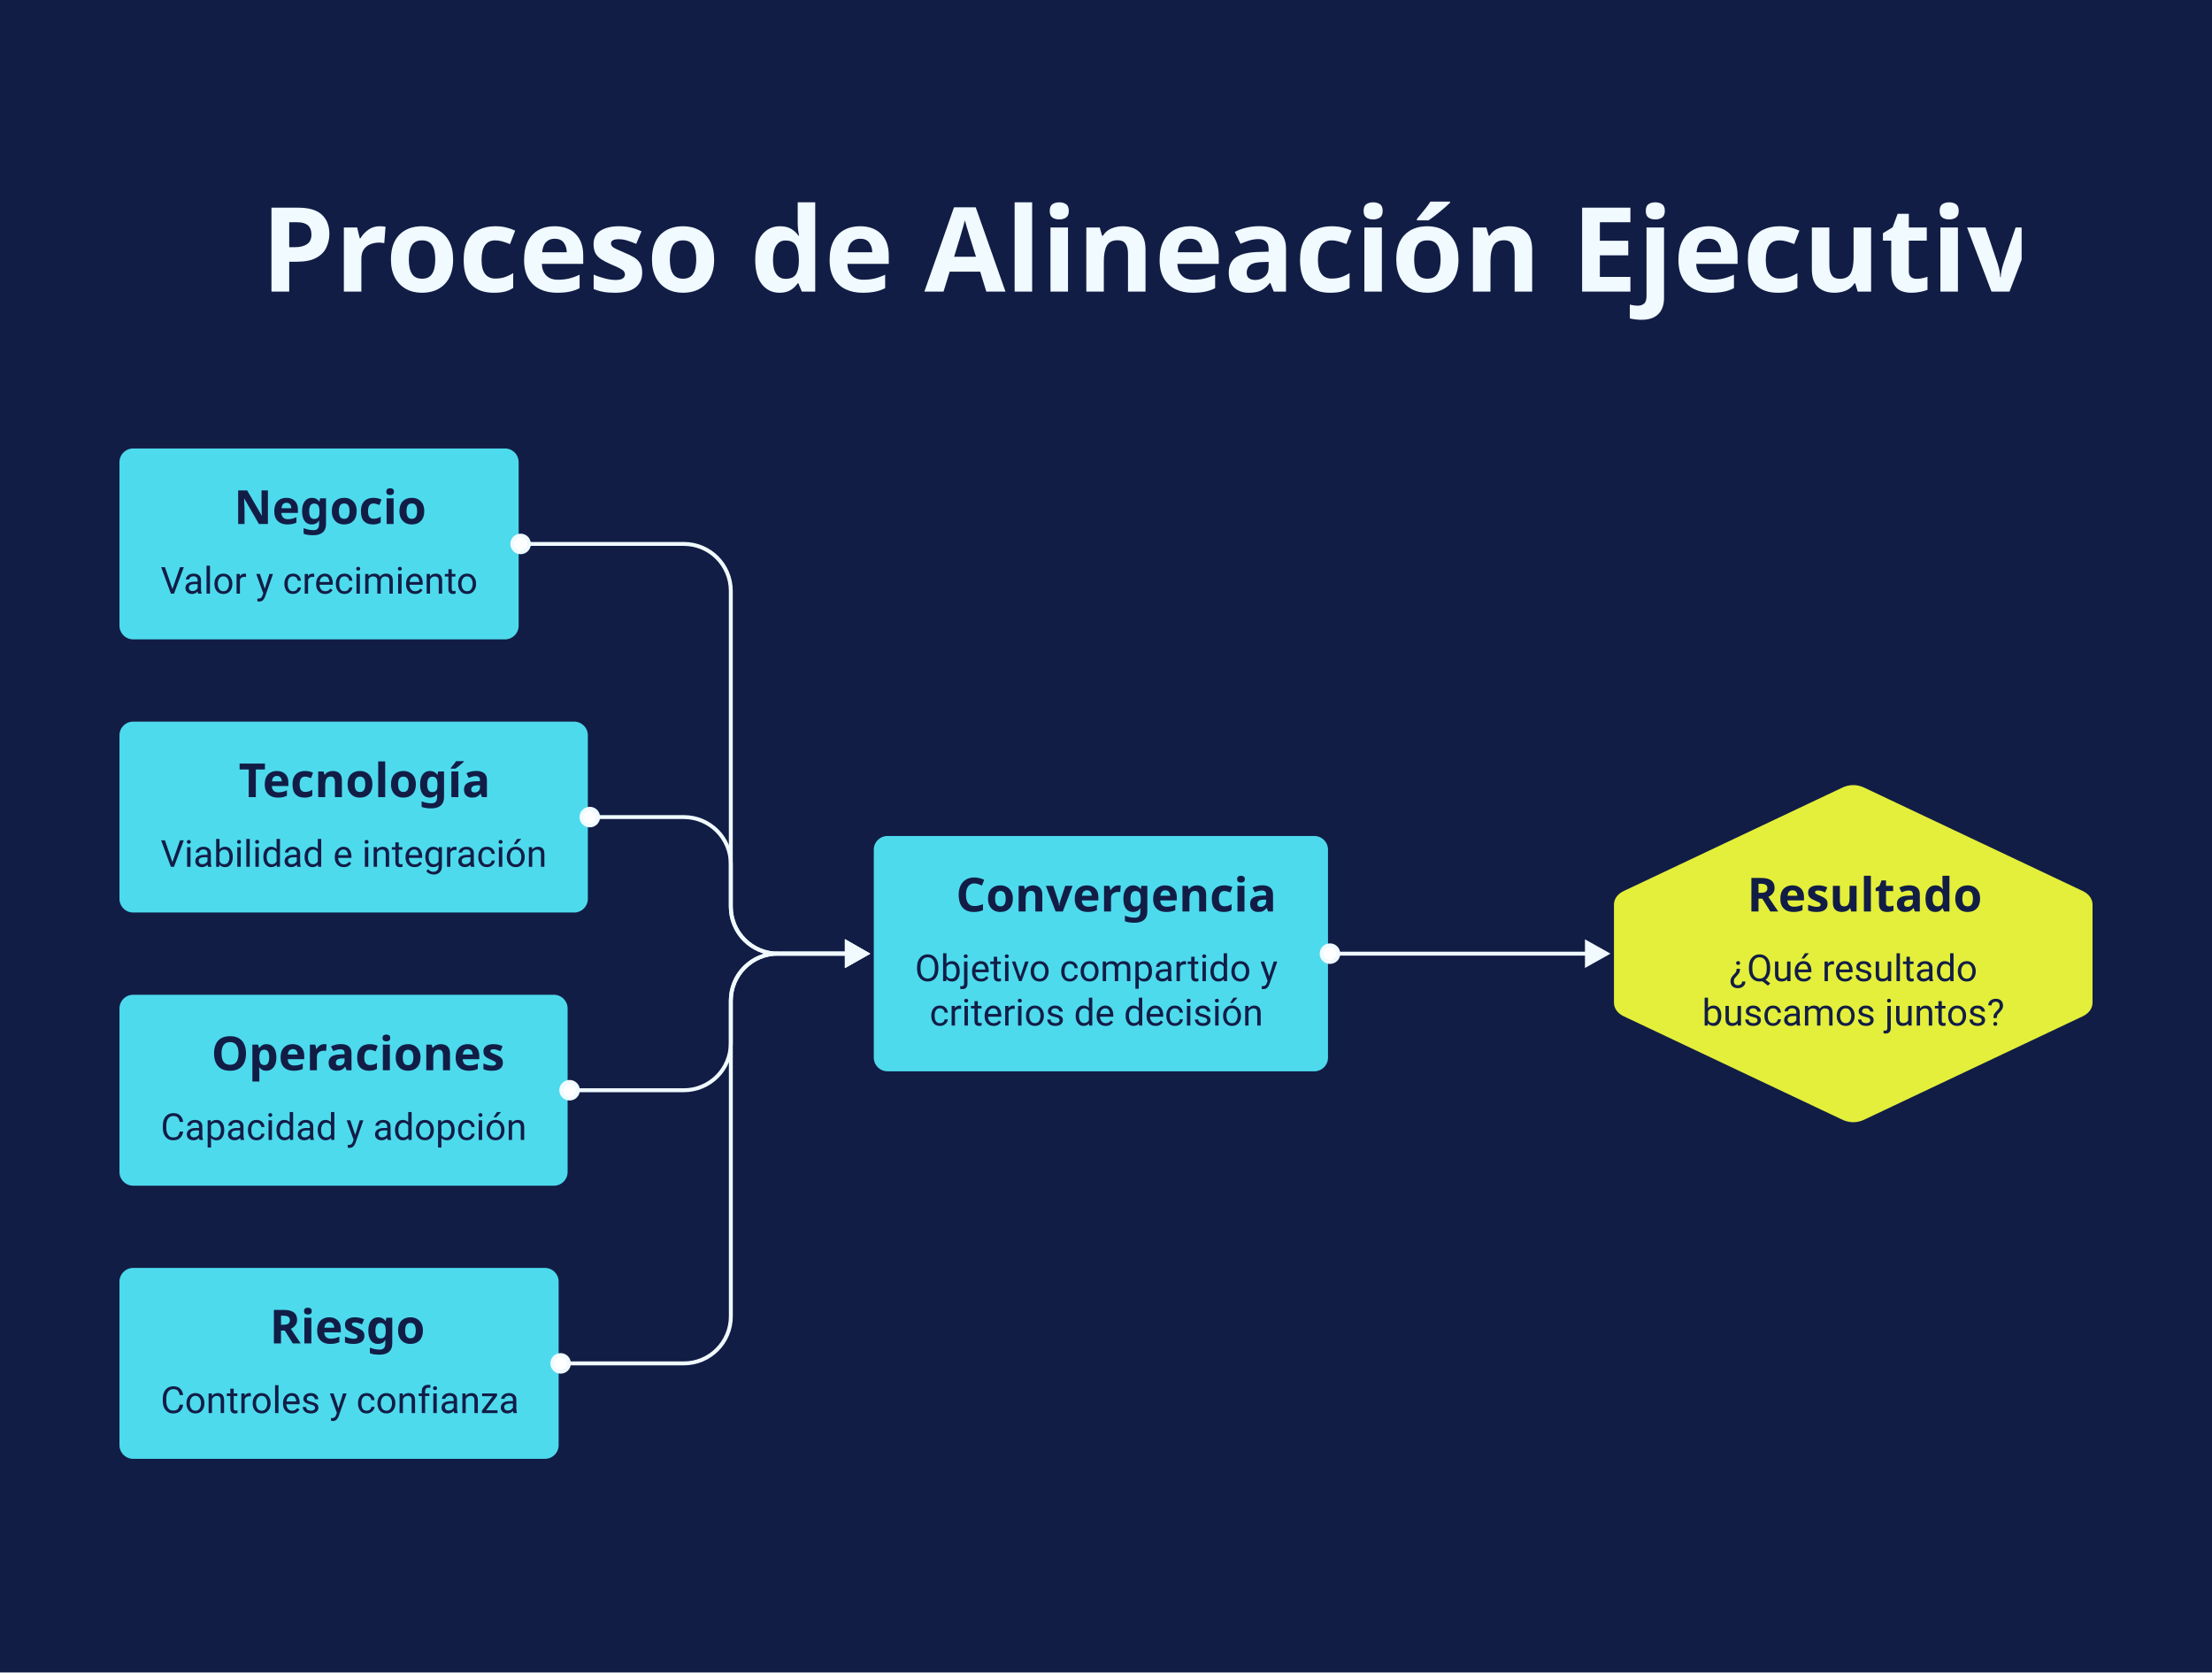
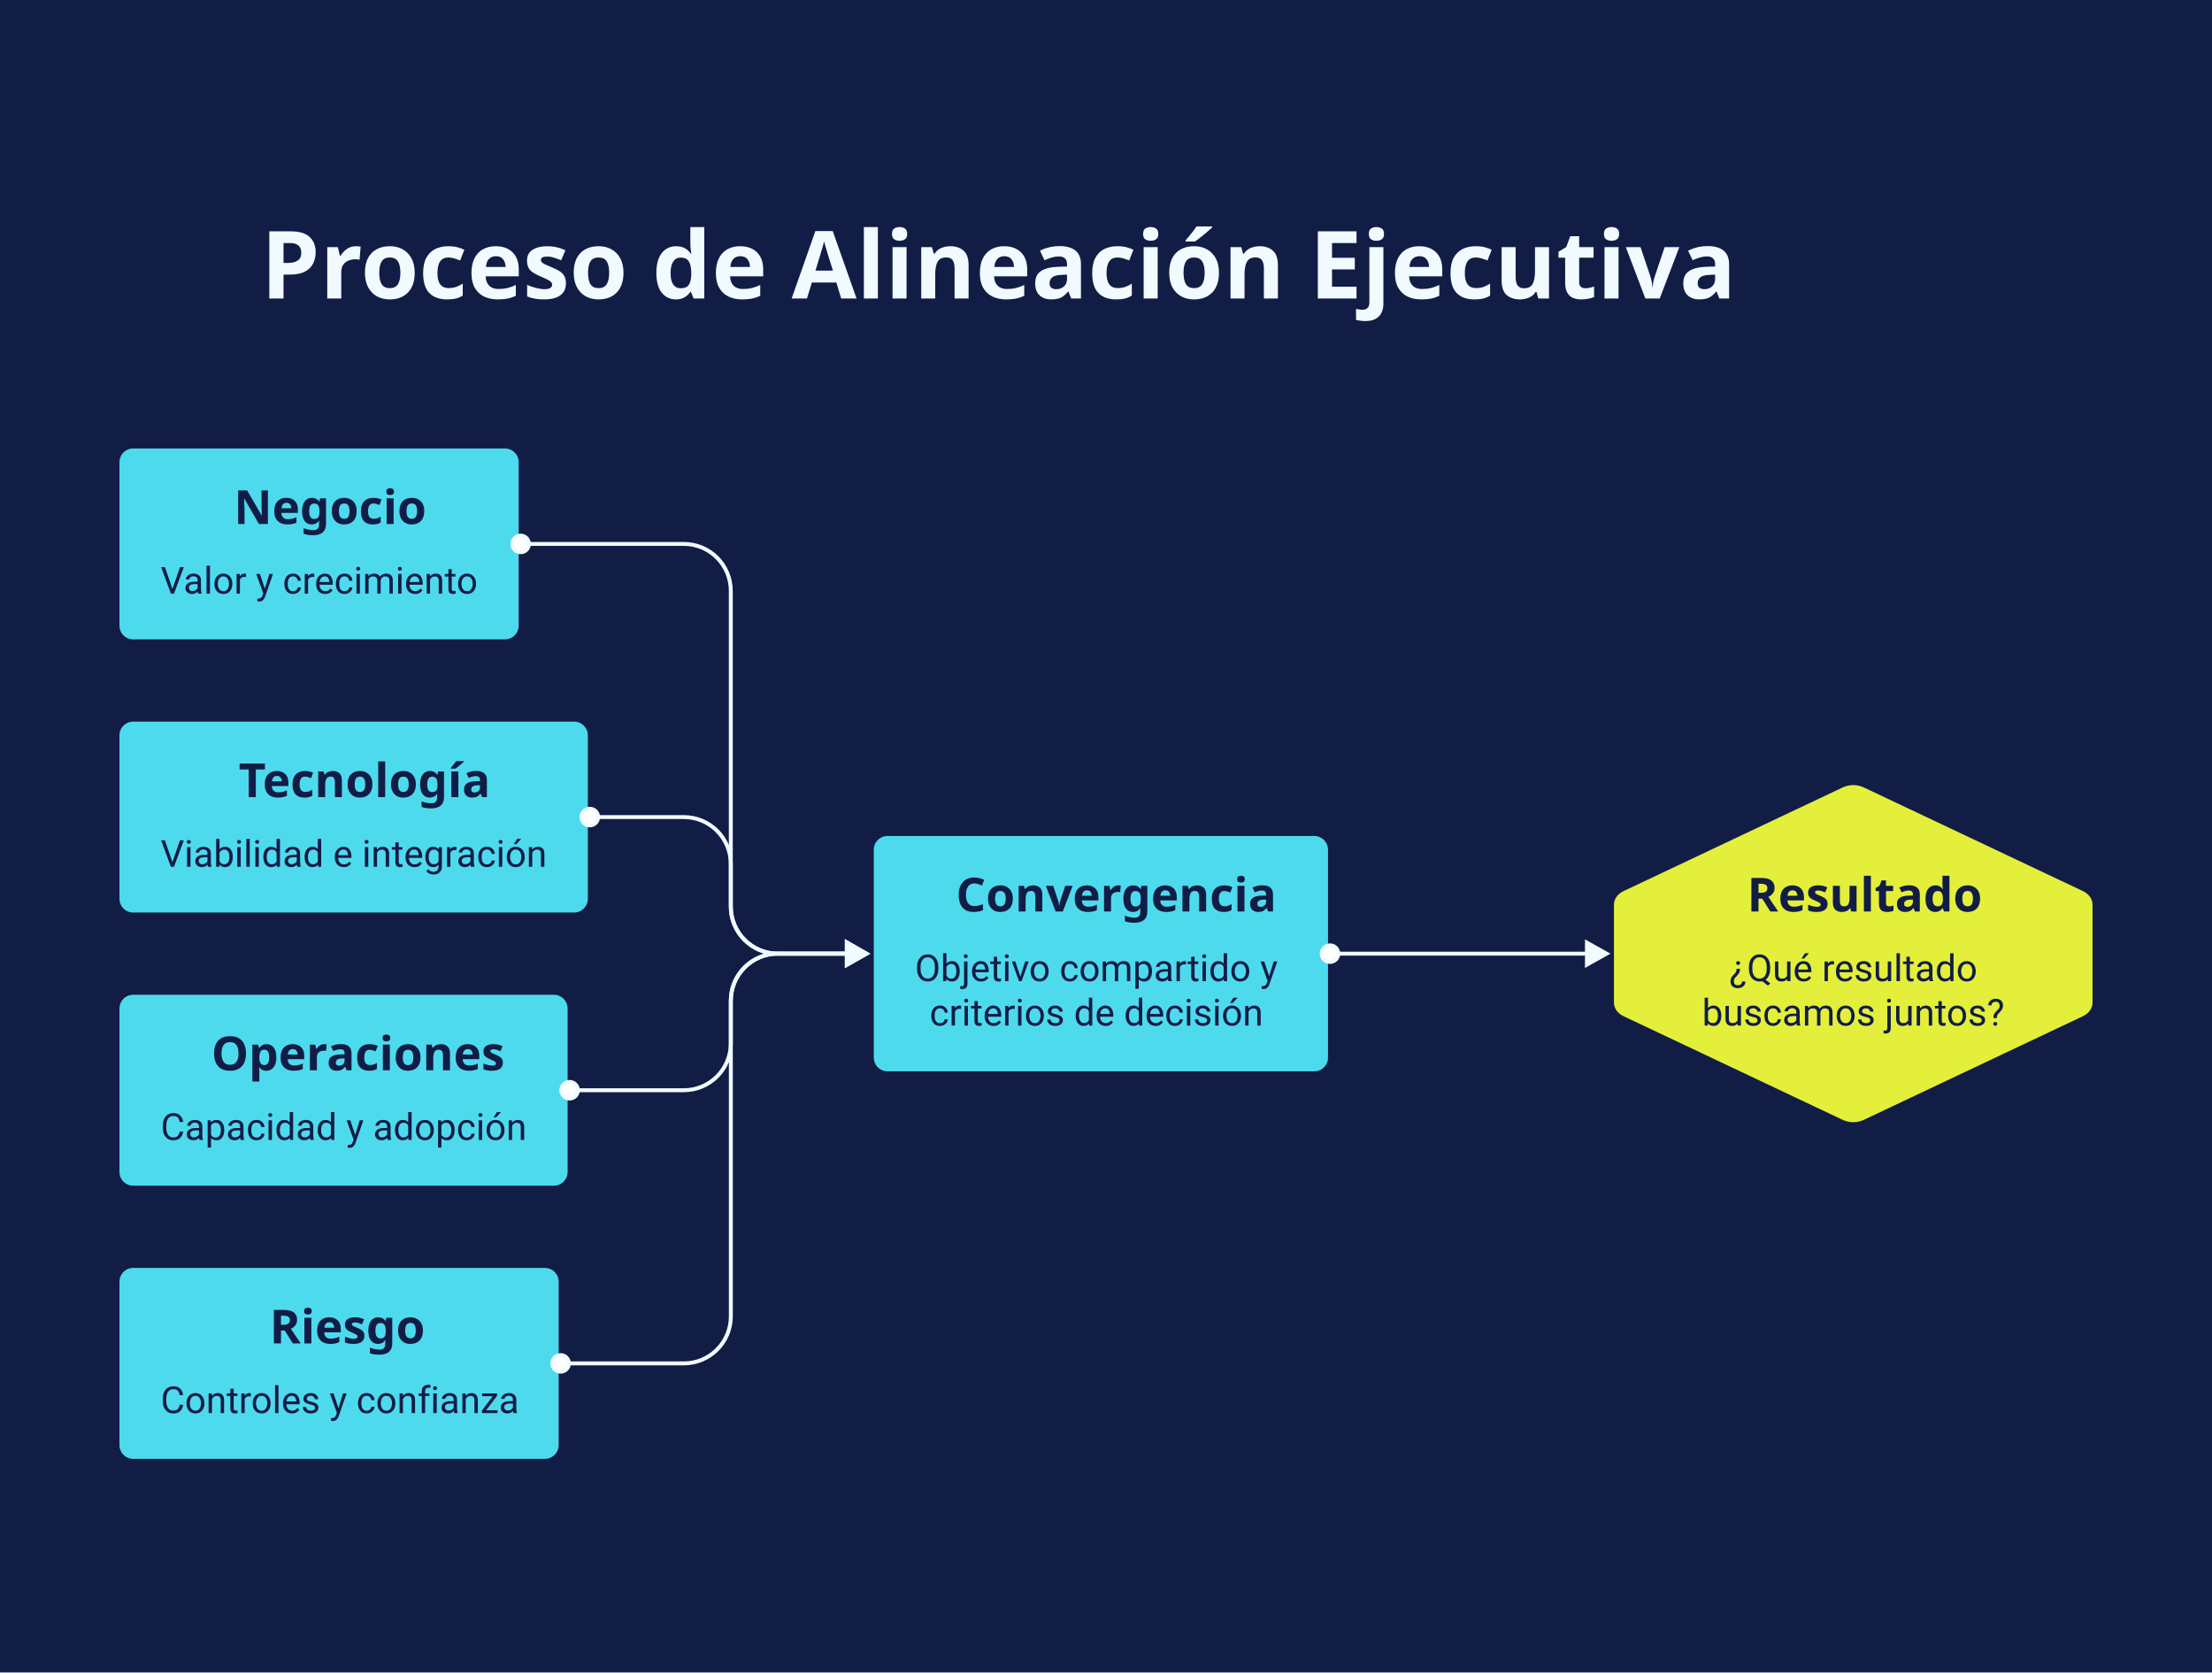
<svg xmlns="http://www.w3.org/2000/svg" class="svg_item_parent" id="svg-container-tf_9ql4wu55vw" viewBox="0 0 564.7 426.96" width="564.7" height="426.96">
  <svg id="tf_9ql4wu55vw-fill" data-item-id="tf_9ql4wu55vw" position="absolute" fill-rule="evenodd" data-item-order="-482209" width="576.70" height="438.96" x="-6" y="-6">
    <use stroke="#1e317134" fill="none" fill-opacity="1" data-use-type="glow" href="#sy-73qagxo9j4a-both" data-pass-hash="500249538" data-debug="selected" stroke-width="7" stroke-linecap="round" stroke-linejoin="round" />
    <defs id="">
      <symbol id="sy-73qagxo9j4a-both" data-hash="500249538" data-pass-hash="500249538">
        <g>
          <path d="M 6 6L 570.7 6L 570.7 432.96L 6 432.96Z" />
        </g>
      </symbol>
    </defs>
    <use stroke="none" fill="#121d46" fill-opacity="1" data-use-type="fill" href="#sy-73qagxo9j4a-both" data-pass-hash="500249538" />
  </svg>
  <svg id="cp_1_lines-1_90wjiwwu54hy-fill" data-item-id="cp_1_lines-1_90wjiwwu54hy" position="absolute" fill-rule="evenodd" data-item-order="-170997" width="134.91" height="81.74" x="14" y="98">
    <defs id="">
      <symbol id="sy-1d2zowoxo9l34-fill" data-hash="471390275" data-pass-hash="471390275">
        <g>
          <path d="M 20 16C 17.791 16 16 17.791 16 20L 16 22L 22 22L 22 16L 20 16ZM 22 22L 22 16L 112.907 16L 112.907 22L 22 22ZM 114.907 16C 117.116 16 118.907 17.791 118.907 20L 118.907 22L 112.907 22L 112.907 16L 114.907 16ZM 16 22L 118.907 22L 118.907 59.74L 16 59.74L 16 22ZM 20 65.74C 17.791 65.74 16 63.949 16 61.74L 16 59.74L 22 59.74L 22 65.74L 20 65.74ZM 112.907 59.74L 112.907 65.74L 22 65.74L 22 59.74L 112.907 59.74ZM 118.907 61.74C 118.907 63.949 117.116 65.74 114.907 65.74L 112.907 65.74L 112.907 59.74L 118.907 59.74L 118.907 61.74Z" />
        </g>
      </symbol>
    </defs>
    <use stroke="none" fill="#4edaed" fill-opacity="1" data-use-type="fill" href="#sy-1d2zowoxo9l34-fill" data-pass-hash="471390275" />
  </svg>
  <svg id="cp_1_lines-1_90wjiwwu54hy-stroke" data-item-id="cp_1_lines-1_90wjiwwu54hy" position="absolute" data-item-order="-170996" width="134.91" height="81.74" x="14" y="98">
    <defs id="">
      <symbol id="sy-147z5qwxo9iq1-stroke-themed" data-hash="170859874" data-pass-hash="170859874">
        <g>
          <path d="M 22 16L 20 16C 17.791 16 16 17.791 16 20L 16 22M 16 22L 16 59.74M 118.907 22L 118.907 59.74M 22 16L 112.907 16M 22 65.74L 20 65.74C 17.791 65.74 16 63.949 16 61.74L 16 59.74M 112.907 16L 114.907 16C 117.116 16 118.907 17.791 118.907 20L 118.907 22M 112.907 65.74L 22 65.74M 112.907 65.74L 114.907 65.74C 117.116 65.74 118.907 63.949 118.907 61.74L 118.907 59.74" />
        </g>
      </symbol>
    </defs>
    <use fill="none" stroke-linecap="butt" stroke-linejoin="miter" stroke-miterlimit="4" stroke="#121d46" stroke-width="1" stroke-opacity="1" data-use-type="stroke" href="#sy-147z5qwxo9iq1-stroke-themed" data-pass-hash="170859874" />
  </svg>
  <svg id="cp_2_lines-2_1uqk34owu55vr-fill" data-item-id="cp_2_lines-2_1uqk34owu55vr" position="absolute" fill-rule="evenodd" data-item-order="-170945" width="152.57" height="81.74" x="14" y="167.74">
    <defs id="">
      <symbol id="sy-zs5nmgxo9jia-fill" data-hash="246758772" data-pass-hash="246758772">
        <g>
          <path d="M 20 16C 17.791 16 16 17.791 16 20L 16 22L 22 22L 22 16L 20 16ZM 22 22L 22 16L 130.571 16L 130.571 22L 22 22ZM 132.571 16C 134.78 16 136.571 17.791 136.571 20L 136.571 22L 130.571 22L 130.571 16L 132.571 16ZM 16 22L 136.571 22L 136.571 59.74L 16 59.74L 16 22ZM 20 65.74C 17.791 65.74 16 63.949 16 61.74L 16 59.74L 22 59.74L 22 65.74L 20 65.74ZM 130.571 59.74L 130.571 65.74L 22 65.74L 22 59.74L 130.571 59.74ZM 136.571 61.74C 136.571 63.949 134.78 65.74 132.571 65.74L 130.571 65.74L 130.571 59.74L 136.571 59.74L 136.571 61.74Z" />
        </g>
      </symbol>
    </defs>
    <use stroke="none" fill="#4edaed" fill-opacity="1" data-use-type="fill" href="#sy-zs5nmgxo9jia-fill" data-pass-hash="246758772" />
  </svg>
  <svg id="cp_2_lines-2_1uqk34owu55vr-stroke" data-item-id="cp_2_lines-2_1uqk34owu55vr" position="absolute" data-item-order="-170944" width="152.57" height="81.74" x="14" y="167.74">
    <defs id="">
      <symbol id="sy-zs5nmgxo9jib-stroke-themed" data-hash="67825127" data-pass-hash="67825127">
        <g>
          <path d="M 22 16L 20 16C 17.791 16 16 17.791 16 20L 16 22M 16 22L 16 59.74M 136.571 22L 136.571 59.74M 22 16L 130.571 16M 22 65.74L 20 65.74C 17.791 65.74 16 63.949 16 61.74L 16 59.74M 130.571 16L 132.571 16C 134.78 16 136.571 17.791 136.571 20L 136.571 22M 130.571 65.74L 22 65.74M 130.571 65.74L 132.571 65.74C 134.78 65.74 136.571 63.949 136.571 61.74L 136.571 59.74" />
        </g>
      </symbol>
    </defs>
    <use fill="none" stroke-linecap="butt" stroke-linejoin="miter" stroke-miterlimit="4" stroke="#121d46" stroke-width="1" stroke-opacity="1" data-use-type="stroke" href="#sy-zs5nmgxo9jib-stroke-themed" data-pass-hash="67825127" />
  </svg>
  <svg id="cp_3_lines-3_1qaql08wu56o0-fill" data-item-id="cp_3_lines-3_1qaql08wu56o0" position="absolute" fill-rule="evenodd" data-item-order="-170893" width="147.41" height="81.74" x="14" y="237.48">
    <defs id="">
      <symbol id="sy-mgp594xo9l38-fill" data-hash="462038524" data-pass-hash="462038524">
        <g>
          <path d="M 20 16C 17.791 16 16 17.791 16 20L 16 22L 22 22L 22 16L 20 16ZM 22 22L 22 16L 125.407 16L 125.407 22L 22 22ZM 127.407 16C 129.616 16 131.407 17.791 131.407 20L 131.407 22L 125.407 22L 125.407 16L 127.407 16ZM 16 22L 131.407 22L 131.407 59.74L 16 59.74L 16 22ZM 20 65.74C 17.791 65.74 16 63.949 16 61.74L 16 59.74L 22 59.74L 22 65.74L 20 65.74ZM 125.407 59.74L 125.407 65.74L 22 65.74L 22 59.74L 125.407 59.74ZM 131.407 61.74C 131.407 63.949 129.616 65.74 127.407 65.74L 125.407 65.74L 125.407 59.74L 131.407 59.74L 131.407 61.74Z" />
        </g>
      </symbol>
    </defs>
    <use stroke="none" fill="#4edaed" fill-opacity="1" data-use-type="fill" href="#sy-mgp594xo9l38-fill" data-pass-hash="462038524" />
  </svg>
  <svg id="cp_3_lines-3_1qaql08wu56o0-stroke" data-item-id="cp_3_lines-3_1qaql08wu56o0" position="absolute" data-item-order="-170892" width="147.41" height="81.74" x="14" y="237.48">
    <defs id="">
      <symbol id="sy-dbp0pkxoaxal-stroke-themed" data-hash="83636307" data-pass-hash="83636307">
        <g>
          <path d="M 22 16L 20 16C 17.791 16 16 17.791 16 20L 16 22M 16 22L 16 59.74M 131.407 22L 131.407 59.74M 22 16L 125.407 16M 22 65.74L 20 65.74C 17.791 65.74 16 63.949 16 61.74L 16 59.74M 125.407 16L 127.407 16C 129.616 16 131.407 17.791 131.407 20L 131.407 22M 125.407 65.74L 22 65.74M 125.407 65.74L 127.407 65.74C 129.616 65.74 131.407 63.949 131.407 61.74L 131.407 59.74" />
        </g>
      </symbol>
    </defs>
    <use fill="none" stroke-linecap="butt" stroke-linejoin="miter" stroke-miterlimit="4" stroke="#121d46" stroke-width="1" stroke-opacity="1" data-use-type="stroke" href="#sy-dbp0pkxoaxal-stroke-themed" data-pass-hash="83636307" />
  </svg>
  <svg id="cp_4_lines-4_1czwjq0wu5535-fill" data-item-id="cp_4_lines-4_1czwjq0wu5535" position="absolute" fill-rule="evenodd" data-item-order="-170841" width="145.12" height="81.74" x="14" y="307.22">
    <defs id="">
      <symbol id="sy-8ic8xoayvi-fill" data-hash="419583285" data-pass-hash="419583285">
        <g>
          <path d="M 20 16C 17.791 16 16 17.791 16 20L 16 22L 22 22L 22 16L 20 16ZM 22 22L 22 16L 123.116 16L 123.116 22L 22 22ZM 125.116 16C 127.325 16 129.116 17.791 129.116 20L 129.116 22L 123.116 22L 123.116 16L 125.116 16ZM 16 22L 129.116 22L 129.116 59.74L 16 59.74L 16 22ZM 20 65.74C 17.791 65.74 16 63.949 16 61.74L 16 59.74L 22 59.74L 22 65.74L 20 65.74ZM 123.116 59.74L 123.116 65.74L 22 65.74L 22 59.74L 123.116 59.74ZM 129.116 61.74C 129.116 63.949 127.325 65.74 125.116 65.74L 123.116 65.74L 123.116 59.74L 129.116 59.74L 129.116 61.74Z" />
        </g>
      </symbol>
    </defs>
    <use stroke="none" fill="#4edaed" fill-opacity="1" data-use-type="fill" href="#sy-8ic8xoayvi-fill" data-pass-hash="419583285" />
  </svg>
  <svg id="cp_4_lines-4_1czwjq0wu5535-stroke" data-item-id="cp_4_lines-4_1czwjq0wu5535" position="absolute" data-item-order="-170840" width="145.12" height="81.74" x="14" y="307.22">
    <defs id="">
      <symbol id="sy-8ic8xoayvj-stroke-themed" data-hash="20407736" data-pass-hash="20407736">
        <g>
          <path d="M 22 16L 20 16C 17.791 16 16 17.791 16 20L 16 22M 16 22L 16 59.74M 129.116 22L 129.116 59.74M 22 16L 123.116 16M 22 65.74L 20 65.74C 17.791 65.74 16 63.949 16 61.74L 16 59.74M 123.116 16L 125.116 16C 127.325 16 129.116 17.791 129.116 20L 129.116 22M 123.116 65.74L 22 65.74M 123.116 65.74L 125.116 65.74C 127.325 65.74 129.116 63.949 129.116 61.74L 129.116 59.74" />
        </g>
      </symbol>
    </defs>
    <use fill="none" stroke-linecap="butt" stroke-linejoin="miter" stroke-miterlimit="4" stroke="#121d46" stroke-width="1" stroke-opacity="1" data-use-type="stroke" href="#sy-8ic8xoayvj-stroke-themed" data-pass-hash="20407736" />
  </svg>
  <svg id="cp_5_lines-5_qtfi6wwu54ay-fill" data-item-id="cp_5_lines-5_qtfi6wwu54ay" position="absolute" fill-rule="evenodd" data-item-order="-170789" width="148.96" height="93.08" x="206.571" y="196.94">
    <defs id="">
      <symbol id="sy-1ulj26wxoazgo-fill" data-hash="33416761" data-pass-hash="33416761">
        <g>
          <path d="M 20 16C 17.791 16 16 17.791 16 20L 16 22L 22 22L 22 16L 20 16ZM 22 22L 22 16L 126.956 16L 126.956 22L 22 22ZM 128.956 16C 131.165 16 132.956 17.791 132.956 20L 132.956 22L 126.956 22L 126.956 16L 128.956 16ZM 16 22L 132.956 22L 132.956 71.079L 16 71.079L 16 22ZM 20 77.079C 17.791 77.079 16 75.288 16 73.079L 16 71.079L 22 71.079L 22 77.079L 20 77.079ZM 126.956 71.079L 126.956 77.079L 22 77.079L 22 71.079L 126.956 71.079ZM 132.956 73.079C 132.956 75.288 131.165 77.079 128.956 77.079L 126.956 77.079L 126.956 71.079L 132.956 71.079L 132.956 73.079Z" />
        </g>
      </symbol>
    </defs>
    <use stroke="none" fill="#4edaed" fill-opacity="1" data-use-type="fill" href="#sy-1ulj26wxoazgo-fill" data-pass-hash="33416761" />
  </svg>
  <svg id="cp_5_lines-5_qtfi6wwu54ay-stroke" data-item-id="cp_5_lines-5_qtfi6wwu54ay" position="absolute" data-item-order="-170788" width="148.96" height="93.08" x="206.571" y="196.94">
    <defs id="">
      <symbol id="sy-1q6c15kxoax35-stroke-themed" data-hash="253836295" data-pass-hash="253836295">
        <g>
          <path d="M 22 16L 20 16C 17.791 16 16 17.791 16 20L 16 22M 16 22L 16 71.079M 132.956 22L 132.956 71.079M 22 16L 126.956 16M 22 77.079L 20 77.079C 17.791 77.079 16 75.288 16 73.079L 16 71.079M 126.956 16L 128.956 16C 131.165 16 132.956 17.791 132.956 20L 132.956 22M 126.956 77.079L 22 77.079M 126.956 77.079L 128.956 77.079C 131.165 77.079 132.956 75.288 132.956 73.079L 132.956 71.079" />
        </g>
      </symbol>
    </defs>
    <use fill="none" stroke-linecap="butt" stroke-linejoin="miter" stroke-miterlimit="4" stroke="#121d46" stroke-width="1" stroke-opacity="1" data-use-type="stroke" href="#sy-1q6c15kxoax35-stroke-themed" data-pass-hash="253836295" />
  </svg>
  <svg id="cp_6_lines-6_mdm02gwu5537-fill" data-item-id="cp_6_lines-6_mdm02gwu5537" position="absolute" fill-rule="evenodd" data-item-order="-170737" width="155.17" height="119.08" x="395.527" y="183.94">
    <defs id="">
      <symbol id="sy-1hap0woxoaxvu-fill" data-hash="211742424" data-pass-hash="211742424">
        <g>
          <path d="M 136.458 43.129L 80.874 16.832C 78.733 15.723 76.44 15.723 74.299 16.832L 18.714 43.129C 16.919 44 16 45.5 16 47L 139.173 47C 139.173 45.5 138.254 44 136.458 43.129ZM 136.458 75.95L 80.874 102.247C 78.733 103.357 76.44 103.357 74.299 102.247L 18.714 75.95C 16.919 75.079 16 73.579 16 72.079L 139.173 72.079C 139.173 73.579 138.254 75.079 136.458 75.95ZM 16 47C 16 52.486 16 66.777 16 72.079L 139.173 72.079C 139.173 66.777 139.173 53.192 139.173 47L 16 47Z" />
        </g>
      </symbol>
    </defs>
    <use stroke="none" fill="#e3ef3a" fill-opacity="1" data-use-type="fill" href="#sy-1hap0woxoaxvu-fill" data-pass-hash="211742424" />
  </svg>
  <svg id="cp_6_lines-6_mdm02gwu5537-stroke" data-item-id="cp_6_lines-6_mdm02gwu5537" position="absolute" data-item-order="-170736" width="155.17" height="119.08" x="395.527" y="183.94">
    <defs id="">
      <symbol id="sy-1hap0woxoaxvv-stroke-themed" data-hash="327838336" data-pass-hash="327838336">
        <g>
          <path d="M 16 47C 16 45.5 16.919 44 18.714 43.129L 74.299 16.832C 76.44 15.723 78.733 15.723 80.874 16.832L 136.458 43.129C 138.254 44 139.173 45.5 139.173 47M 16 72.079C 16 73.579 16.919 75.079 18.714 75.95L 74.299 102.247C 76.44 103.357 78.733 103.357 80.874 102.247L 136.458 75.95C 138.254 75.079 139.173 73.579 139.173 72.079M 16 47C 16 52.486 16 66.777 16 72.079M 139.173 72.079C 139.173 66.777 139.173 53.192 139.173 47" />
        </g>
      </symbol>
    </defs>
    <use fill="none" stroke-linecap="butt" stroke-linejoin="miter" stroke-miterlimit="4" stroke="#121d46" stroke-width="1" stroke-opacity="1" data-use-type="stroke" href="#sy-1hap0woxoaxvv-stroke-themed" data-pass-hash="327838336" />
  </svg>
  <svg id="he_dhyztkwu55vx-stroke" data-item-id="he_dhyztkwu55vx" position="absolute" data-item-order="-170702" width="121.66" height="136.61" x="116.907" y="122.87">
    <defs id="">
      <symbol id="sy-1cuvis8xoayo4-stroke-themed" data-hash="494804584" data-pass-hash="494804584">
        <g>
          <path d="M 18.12 16L 57.66 16C 64.29 16 69.66 21.37 69.66 28L 69.66 108.61C 69.66 115.24 75.04 120.61 81.66 120.61L 102.84 120.61" />
          <path d="M 13.879 16C 13.879 17.172 14.829 18.122 16 18.122C 17.172 18.122 18.122 17.172 18.122 16C 18.122 14.828 17.172 13.878 16 13.878C 14.829 13.878 13.879 14.828 13.879 16Z" stroke-dasharray="none" class="fillAsHole-mk-qwjvmgwu7yme" />
          <path d="M 104.2 120.6L 99.3 123.4L 99.3 117.8Z" stroke-dasharray="none" class="fillAsStrokeColor-mk-qwjvmgwu7yme" />
        </g>
      </symbol>
    </defs>
    <use fill="none" stroke-linecap="butt" stroke-linejoin="miter" stroke-miterlimit="4" stroke="#f0faff" stroke-width="1" stroke-opacity="1" data-use-type="stroke" href="#sy-1cuvis8xoayo4-stroke-themed" data-pass-hash="494804584">
      <style id="">.fillAsHole-mk-qwjvmgwu7yme { fill:#FFFFFF; }
.fillAsStrokeColor-mk-qwjvmgwu7yme { fill:#f0faff; }</style>
    </use>
  </svg>
  <svg id="he_925hp4wu56o7-stroke" data-item-id="he_925hp4wu56o7" position="absolute" data-item-order="-170700" width="104.00" height="66.87" x="134.571" y="192.61">
    <defs id="">
      <symbol id="sy-13z8ijcxoazgt-stroke-themed" data-hash="517097205" data-pass-hash="517097205">
        <g>
          <path d="M 18.12 16L 40 16C 46.63 16 52 21.37 52 28L 52 38.87C 52 45.5 57.37 50.87 64 50.87L 85.17 50.87" />
          <path d="M 13.879 16C 13.879 17.172 14.829 18.122 16 18.122C 17.172 18.122 18.122 17.172 18.122 16C 18.122 14.828 17.172 13.878 16 13.878C 14.829 13.878 13.879 14.828 13.879 16Z" stroke-dasharray="none" class="fillAsHole-mk-i0wvdkwu7zf3" />
          <path d="M 86.6 50.9L 81.6 53.7L 81.6 48Z" stroke-dasharray="none" class="fillAsStrokeColor-mk-i0wvdkwu7zf3" />
        </g>
      </symbol>
    </defs>
    <use fill="none" stroke-linecap="butt" stroke-linejoin="miter" stroke-miterlimit="4" stroke="#f0faff" stroke-width="1" stroke-opacity="1" data-use-type="stroke" href="#sy-13z8ijcxoazgt-stroke-themed" data-pass-hash="517097205">
      <style id="">.fillAsHole-mk-i0wvdkwu7zf3 { fill:#FFFFFF; }
.fillAsStrokeColor-mk-i0wvdkwu7zf3 { fill:#f0faff; }</style>
    </use>
  </svg>
  <svg id="he_925hp4wu56o9-stroke" data-item-id="he_925hp4wu56o9" position="absolute" data-item-order="-170698" width="109.16" height="66.87" x="129.407" y="227.48">
    <defs id="">
      <symbol id="sy-zk1hi0xoax3a-stroke-themed" data-hash="42156254" data-pass-hash="42156254">
        <g>
          <path d="M 18.12 50.87L 45.16 50.87C 51.79 50.87 57.16 45.5 57.16 38.87L 57.16 28C 57.16 21.37 62.54 16 69.16 16L 90.34 16" />
          <path d="M 13.879 50.87C 13.879 52.042 14.829 52.992 16 52.992C 17.172 52.992 18.122 52.042 18.122 50.87C 18.122 49.698 17.172 48.748 16 48.748C 14.829 48.748 13.879 49.698 13.879 50.87Z" stroke-dasharray="none" class="fillAsHole-mk-dbq8ygwu9bm0" />
          <path d="M 91.7 16L 86.8 18.8L 86.8 13.2Z" stroke-dasharray="none" class="fillAsStrokeColor-mk-dbq8ygwu9bm0" />
        </g>
      </symbol>
    </defs>
    <use fill="none" stroke-linecap="butt" stroke-linejoin="miter" stroke-miterlimit="4" stroke="#f0faff" stroke-width="1" stroke-opacity="1" data-use-type="stroke" href="#sy-zk1hi0xoax3a-stroke-themed" data-pass-hash="42156254">
      <style id="">.fillAsHole-mk-dbq8ygwu9bm0 { fill:#FFFFFF; }
.fillAsStrokeColor-mk-dbq8ygwu9bm0 { fill:#f0faff; }</style>
    </use>
  </svg>
  <svg id="he_925hp4wu56ob-stroke" data-item-id="he_925hp4wu56ob" position="absolute" data-item-order="-170696" width="111.46" height="136.61" x="127.116" y="227.48">
    <defs id="">
      <symbol id="sy-qoeh94xoaxvz-stroke-themed" data-hash="430074486" data-pass-hash="430074486">
        <g>
          <path d="M 18.12 120.61L 47.46 120.61C 54.08 120.61 59.46 115.24 59.46 108.61L 59.46 28C 59.46 21.37 64.83 16 71.46 16L 92.63 16" />
          <path d="M 13.879 120.61C 13.879 121.782 14.829 122.732 16 122.732C 17.172 122.732 18.122 121.782 18.122 120.61C 18.122 119.438 17.172 118.488 16 118.488C 14.829 118.488 13.879 119.438 13.879 120.61Z" stroke-dasharray="none" class="fillAsHole-mk-8vwqu0wu9ce9" />
          <path d="M 94 16L 89.1 18.8L 89.1 13.2Z" stroke-dasharray="none" class="fillAsStrokeColor-mk-8vwqu0wu9ce9" />
        </g>
      </symbol>
    </defs>
    <use fill="none" stroke-linecap="butt" stroke-linejoin="miter" stroke-miterlimit="4" stroke="#f0faff" stroke-width="1" stroke-opacity="1" data-use-type="stroke" href="#sy-qoeh94xoaxvz-stroke-themed" data-pass-hash="430074486">
      <style id="">.fillAsHole-mk-8vwqu0wu9ce9 { fill:#FFFFFF; }
.fillAsStrokeColor-mk-8vwqu0wu9ce9 { fill:#f0faff; }</style>
    </use>
  </svg>
  <svg id="he_4mygnswu54at-stroke" data-item-id="he_4mygnswu54at" position="absolute" data-item-order="-170694" width="104.00" height="32.00" x="323.527" y="227.48">
    <defs id="">
      <symbol id="sy-v47zdkxoaxvk-stroke-themed" data-hash="127207687" data-pass-hash="127207687">
        <g>
          <path d="M 18.12 16L 85.17 16" />
          <path d="M 13.879 16C 13.879 17.172 14.829 18.122 16 18.122C 17.172 18.122 18.122 17.172 18.122 16C 18.122 14.828 17.172 13.878 16 13.878C 14.829 13.878 13.879 14.828 13.879 16Z" stroke-dasharray="none" class="fillAsHole-mk-1430lawwu7wud" />
          <path d="M 86.6 16L 81.6 18.8L 81.6 13.2Z" stroke-dasharray="none" class="fillAsStrokeColor-mk-1430lawwu7wud" />
        </g>
      </symbol>
    </defs>
    <use fill="none" stroke-linecap="butt" stroke-linejoin="miter" stroke-miterlimit="4" stroke="#f0faff" stroke-width="1" stroke-opacity="1" data-use-type="stroke" href="#sy-v47zdkxoaxvk-stroke-themed" data-pass-hash="127207687">
      <style id="">.fillAsHole-mk-1430lawwu7wud { fill:#FFFFFF; }
.fillAsStrokeColor-mk-1430lawwu7wud { fill:#f0faff; }</style>
    </use>
  </svg>
  <svg id="tx_procesod_4mygnswu54au-fill" data-item-id="tx_procesod_4mygnswu54au" position="absolute" fill-rule="evenodd" data-item-order="-15678" width="467.50" height="68.00" x="48.599" y="32">
    <defs id="">
      <symbol id="sy-1usea54xo9jpf-fill" data-hash="186757091" data-pass-hash="186757091">
        <g>
-           <text style="font: 700 30px Fredoka, napkin-fallback, sans-serif; white-space: pre;" transform="translate(233.7515, 34)">
+           <text style="font: 700 24px Fredoka, napkin-fallback, sans-serif; white-space: pre;" transform="translate(233.7515, 34)">
            <tspan x="-215.75" y="17.24" dominant-baseline="ideographic">Proceso de Alineación Ejecutiva</tspan>
          </text>
        </g>
      </symbol>
    </defs>
    <use stroke="none" fill="#f0faff" fill-opacity="1" data-use-type="fill" href="#sy-1usea54xo9jpf-fill" data-pass-hash="186757091" />
  </svg>
  <svg id="tx_objetivo_18lyguwwu54w8-fill" data-item-id="tx_objetivo_18lyguwwu54w8" position="absolute" fill-rule="evenodd" data-item-order="-2244" width="130.96" height="54.68" x="215.571" y="226.34">
    <defs id="">
      <symbol id="sy-1uu9pegxo9ipx-fill" data-hash="368283221" data-pass-hash="368283221">
        <g>
          <text style="font: 400 9.5px Roboto, napkin-fallback, sans-serif; white-space: pre;" transform="translate(65.47803, 27.33966)">
            <tspan x="-47.48" y="-0.86" dominant-baseline="ideographic">Objetivo compartido y </tspan>
            <tspan x="-43.74" y="10.48" dominant-baseline="ideographic">criterios de decisión</tspan>
          </text>
        </g>
      </symbol>
    </defs>
    <use stroke="none" fill="#121d46" fill-opacity="1" data-use-type="fill" href="#sy-1uu9pegxo9ipx-fill" data-pass-hash="368283221" />
  </svg>
  <svg id="tx_quresult_18lyguwwu54wa-fill" data-item-id="tx_quresult_18lyguwwu54wa" position="absolute" fill-rule="evenodd" data-item-order="-1841" width="113.17" height="54.68" x="416.527" y="226.34">
    <defs id="">
      <symbol id="sy-1hit714xo9kav-fill" data-hash="96069226" data-pass-hash="96069226">
        <g>
          <text style="font: 400 9.5px Roboto, napkin-fallback, sans-serif; white-space: pre;" transform="translate(56.58643, 27.33966)">
            <tspan x="-31.65" y="-0.86" dominant-baseline="ideographic">¿Qué resultado </tspan>
            <tspan x="-38.59" y="10.48" dominant-baseline="ideographic">buscamos juntos?</tspan>
          </text>
        </g>
      </symbol>
    </defs>
    <use stroke="none" fill="#121d46" fill-opacity="1" data-use-type="fill" href="#sy-1hit714xo9kav-fill" data-pass-hash="96069226" />
  </svg>
  <svg id="tx_viabilid_1qcm09kwu55oq-fill" data-item-id="tx_viabilid_1qcm09kwu55oq" position="absolute" fill-rule="evenodd" data-item-order="-1163" width="134.57" height="43.34" x="23" y="197.14">
    <defs id="">
      <symbol id="sy-qv9p7cxo9i4n-fill" data-hash="414639599" data-pass-hash="414639599">
        <g>
          <text style="font: 400 9.5px Roboto, napkin-fallback, sans-serif; white-space: pre;" transform="translate(67.28564, 21.66998)">
            <tspan x="-49.29" y="4.81" dominant-baseline="ideographic">Viabilidad e integración</tspan>
          </text>
        </g>
      </symbol>
    </defs>
    <use stroke="none" fill="#121d46" fill-opacity="1" data-use-type="fill" href="#sy-qv9p7cxo9i4n-fill" data-pass-hash="414639599" />
  </svg>
  <svg id="tx_converge_1d1ryzcwu543z-fill" data-item-id="tx_converge_1d1ryzcwu543z" position="absolute" fill-rule="evenodd" data-item-order="-1123" width="110.02" height="46.40" x="226.041" y="205.94">
    <defs id="">
      <symbol id="sy-8z5jsxo9i4s-fill" data-hash="391874147" data-pass-hash="391874147">
        <g>
          <text style="font: 700 12px Fredoka, napkin-fallback, sans-serif; white-space: pre;" transform="translate(55.00879, 23.20001)">
            <tspan x="-37.01" y="7.09" dominant-baseline="ideographic">Convergencia</tspan>
          </text>
        </g>
      </symbol>
    </defs>
    <use stroke="none" fill="#121d46" fill-opacity="1" data-use-type="fill" href="#sy-8z5jsxo9i4s-fill" data-pass-hash="391874147" />
  </svg>
  <svg id="tx_capacida_1lwsi54wu56h0-fill" data-item-id="tx_capacida_1lwsi54wu56h0" position="absolute" fill-rule="evenodd" data-item-order="-1105" width="129.41" height="43.34" x="23" y="266.88">
    <defs id="">
      <symbol id="sy-djt6u0xo9jpl-fill" data-hash="313632634" data-pass-hash="313632634">
        <g>
          <text style="font: 400 9.5px Roboto, napkin-fallback, sans-serif; white-space: pre;" transform="translate(64.70361, 21.66998)">
            <tspan x="-46.7" y="4.81" dominant-baseline="ideographic">Capacidad y adopción</tspan>
          </text>
        </g>
      </symbol>
    </defs>
    <use stroke="none" fill="#121d46" fill-opacity="1" data-use-type="fill" href="#sy-djt6u0xo9jpl-fill" data-pass-hash="313632634" />
  </svg>
  <svg id="tx_controle_1lwsi54wu56h2-fill" data-item-id="tx_controle_1lwsi54wu56h2" position="absolute" fill-rule="evenodd" data-item-order="-1079" width="127.12" height="43.34" x="23" y="336.62">
    <defs id="">
      <symbol id="sy-93zopkxo9khv-fill" data-hash="182293485" data-pass-hash="182293485">
        <g>
          <text style="font: 400 9.5px Roboto, napkin-fallback, sans-serif; white-space: pre;" transform="translate(63.55811, 21.66998)">
            <tspan x="-45.56" y="4.81" dominant-baseline="ideographic">Controles y confianza</tspan>
          </text>
        </g>
      </symbol>
    </defs>
    <use stroke="none" fill="#121d46" fill-opacity="1" data-use-type="fill" href="#sy-93zopkxo9khv-fill" data-pass-hash="182293485" />
  </svg>
  <svg id="tx_operacio_1lwsi54wu56gz-fill" data-item-id="tx_operacio_1lwsi54wu56gz" position="absolute" fill-rule="evenodd" data-item-order="-1030" width="103.51" height="46.40" x="35.946" y="246.48">
    <defs id="">
      <symbol id="sy-mfg72wxo9iww-fill" data-hash="438310504" data-pass-hash="438310504">
        <g>
          <text style="font: 700 12px Fredoka, napkin-fallback, sans-serif; white-space: pre;" transform="translate(51.75732, 23.20001)">
            <tspan x="-33.76" y="7.09" dominant-baseline="ideographic">Operaciones</tspan>
          </text>
        </g>
      </symbol>
    </defs>
    <use stroke="none" fill="#121d46" fill-opacity="1" data-use-type="fill" href="#sy-mfg72wxo9iww-fill" data-pass-hash="438310504" />
  </svg>
  <svg id="tx_valorycr_74yjcwu5534-fill" data-item-id="tx_valorycr_74yjcwu5534" position="absolute" fill-rule="evenodd" data-item-order="-963" width="116.91" height="43.34" x="23" y="127.4">
    <defs id="">
      <symbol id="sy-18lx8m0xo9ix9-fill" data-hash="185009687" data-pass-hash="185009687">
        <g>
          <text style="font: 400 9.5px Roboto, napkin-fallback, sans-serif; white-space: pre;" transform="translate(58.45361, 21.66998)">
            <tspan x="-40.45" y="4.81" dominant-baseline="ideographic">Valor y crecimiento</tspan>
          </text>
        </g>
      </symbol>
    </defs>
    <use stroke="none" fill="#121d46" fill-opacity="1" data-use-type="fill" href="#sy-18lx8m0xo9ix9-fill" data-pass-hash="185009687" />
  </svg>
  <svg id="tx_tecnolog_1qcm09kwu55op-fill" data-item-id="tx_tecnolog_1qcm09kwu55op" position="absolute" fill-rule="evenodd" data-item-order="-903" width="94.71" height="46.40" x="42.933" y="176.74">
    <defs id="">
      <symbol id="sy-vagq8oxo9ki6-fill" data-hash="383531345" data-pass-hash="383531345">
        <g>
          <text style="font: 700 12px Fredoka, napkin-fallback, sans-serif; white-space: pre;" transform="translate(47.35254, 23.20001)">
            <tspan x="-29.35" y="7.09" dominant-baseline="ideographic">Tecnología</tspan>
          </text>
        </g>
      </symbol>
    </defs>
    <use stroke="none" fill="#121d46" fill-opacity="1" data-use-type="fill" href="#sy-vagq8oxo9ki6-fill" data-pass-hash="383531345" />
  </svg>
  <svg id="tx_resultad_18lyguwwu54w9-fill" data-item-id="tx_resultad_18lyguwwu54w9" position="absolute" fill-rule="evenodd" data-item-order="-838" width="90.17" height="46.40" x="428.03" y="205.94">
    <defs id="">
      <symbol id="sy-1lymp5kxo9jim-fill" data-hash="368235568" data-pass-hash="368235568">
        <g>
          <text style="font: 700 12px Fredoka, napkin-fallback, sans-serif; white-space: pre;" transform="translate(45.0835, 23.20001)">
            <tspan x="-27.08" y="7.09" dominant-baseline="ideographic">Resultado</tspan>
          </text>
        </g>
      </symbol>
    </defs>
    <use stroke="none" fill="#121d46" fill-opacity="1" data-use-type="fill" href="#sy-1lymp5kxo9jim-fill" data-pass-hash="368235568" />
  </svg>
  <svg id="tx_negocio_1usfie0wu54wf-fill" data-item-id="tx_negocio_1usfie0wu54wf" position="absolute" fill-rule="evenodd" data-item-order="-683" width="79.45" height="46.40" x="41.727" y="107">
    <defs id="">
      <symbol id="sy-1hhk8uwxo9i4k-fill" data-hash="168144264" data-pass-hash="168144264">
        <g>
          <text style="font: 700 12px Fredoka, napkin-fallback, sans-serif; white-space: pre;" transform="translate(39.72656, 23.20001)">
            <tspan x="-21.73" y="7.09" dominant-baseline="ideographic">Negocio</tspan>
          </text>
        </g>
      </symbol>
    </defs>
    <use stroke="none" fill="#121d46" fill-opacity="1" data-use-type="fill" href="#sy-1hhk8uwxo9i4k-fill" data-pass-hash="168144264" />
  </svg>
  <svg id="tx_riesgo_1lwsi54wu56h1-fill" data-item-id="tx_riesgo_1lwsi54wu56h1" position="absolute" fill-rule="evenodd" data-item-order="-568" width="71.42" height="46.40" x="50.85" y="316.22">
    <defs id="">
      <symbol id="sy-93zopkxo9khu-fill" data-hash="28297612" data-pass-hash="28297612">
        <g>
          <text style="font: 700 12px Fredoka, napkin-fallback, sans-serif; white-space: pre;" transform="translate(35.70801, 23.20001)">
            <tspan x="-17.71" y="7.09" dominant-baseline="ideographic">Riesgo</tspan>
          </text>
        </g>
      </symbol>
    </defs>
    <use stroke="none" fill="#121d46" fill-opacity="1" data-use-type="fill" href="#sy-93zopkxo9khu-fill" data-pass-hash="28297612" />
  </svg>
</svg>
